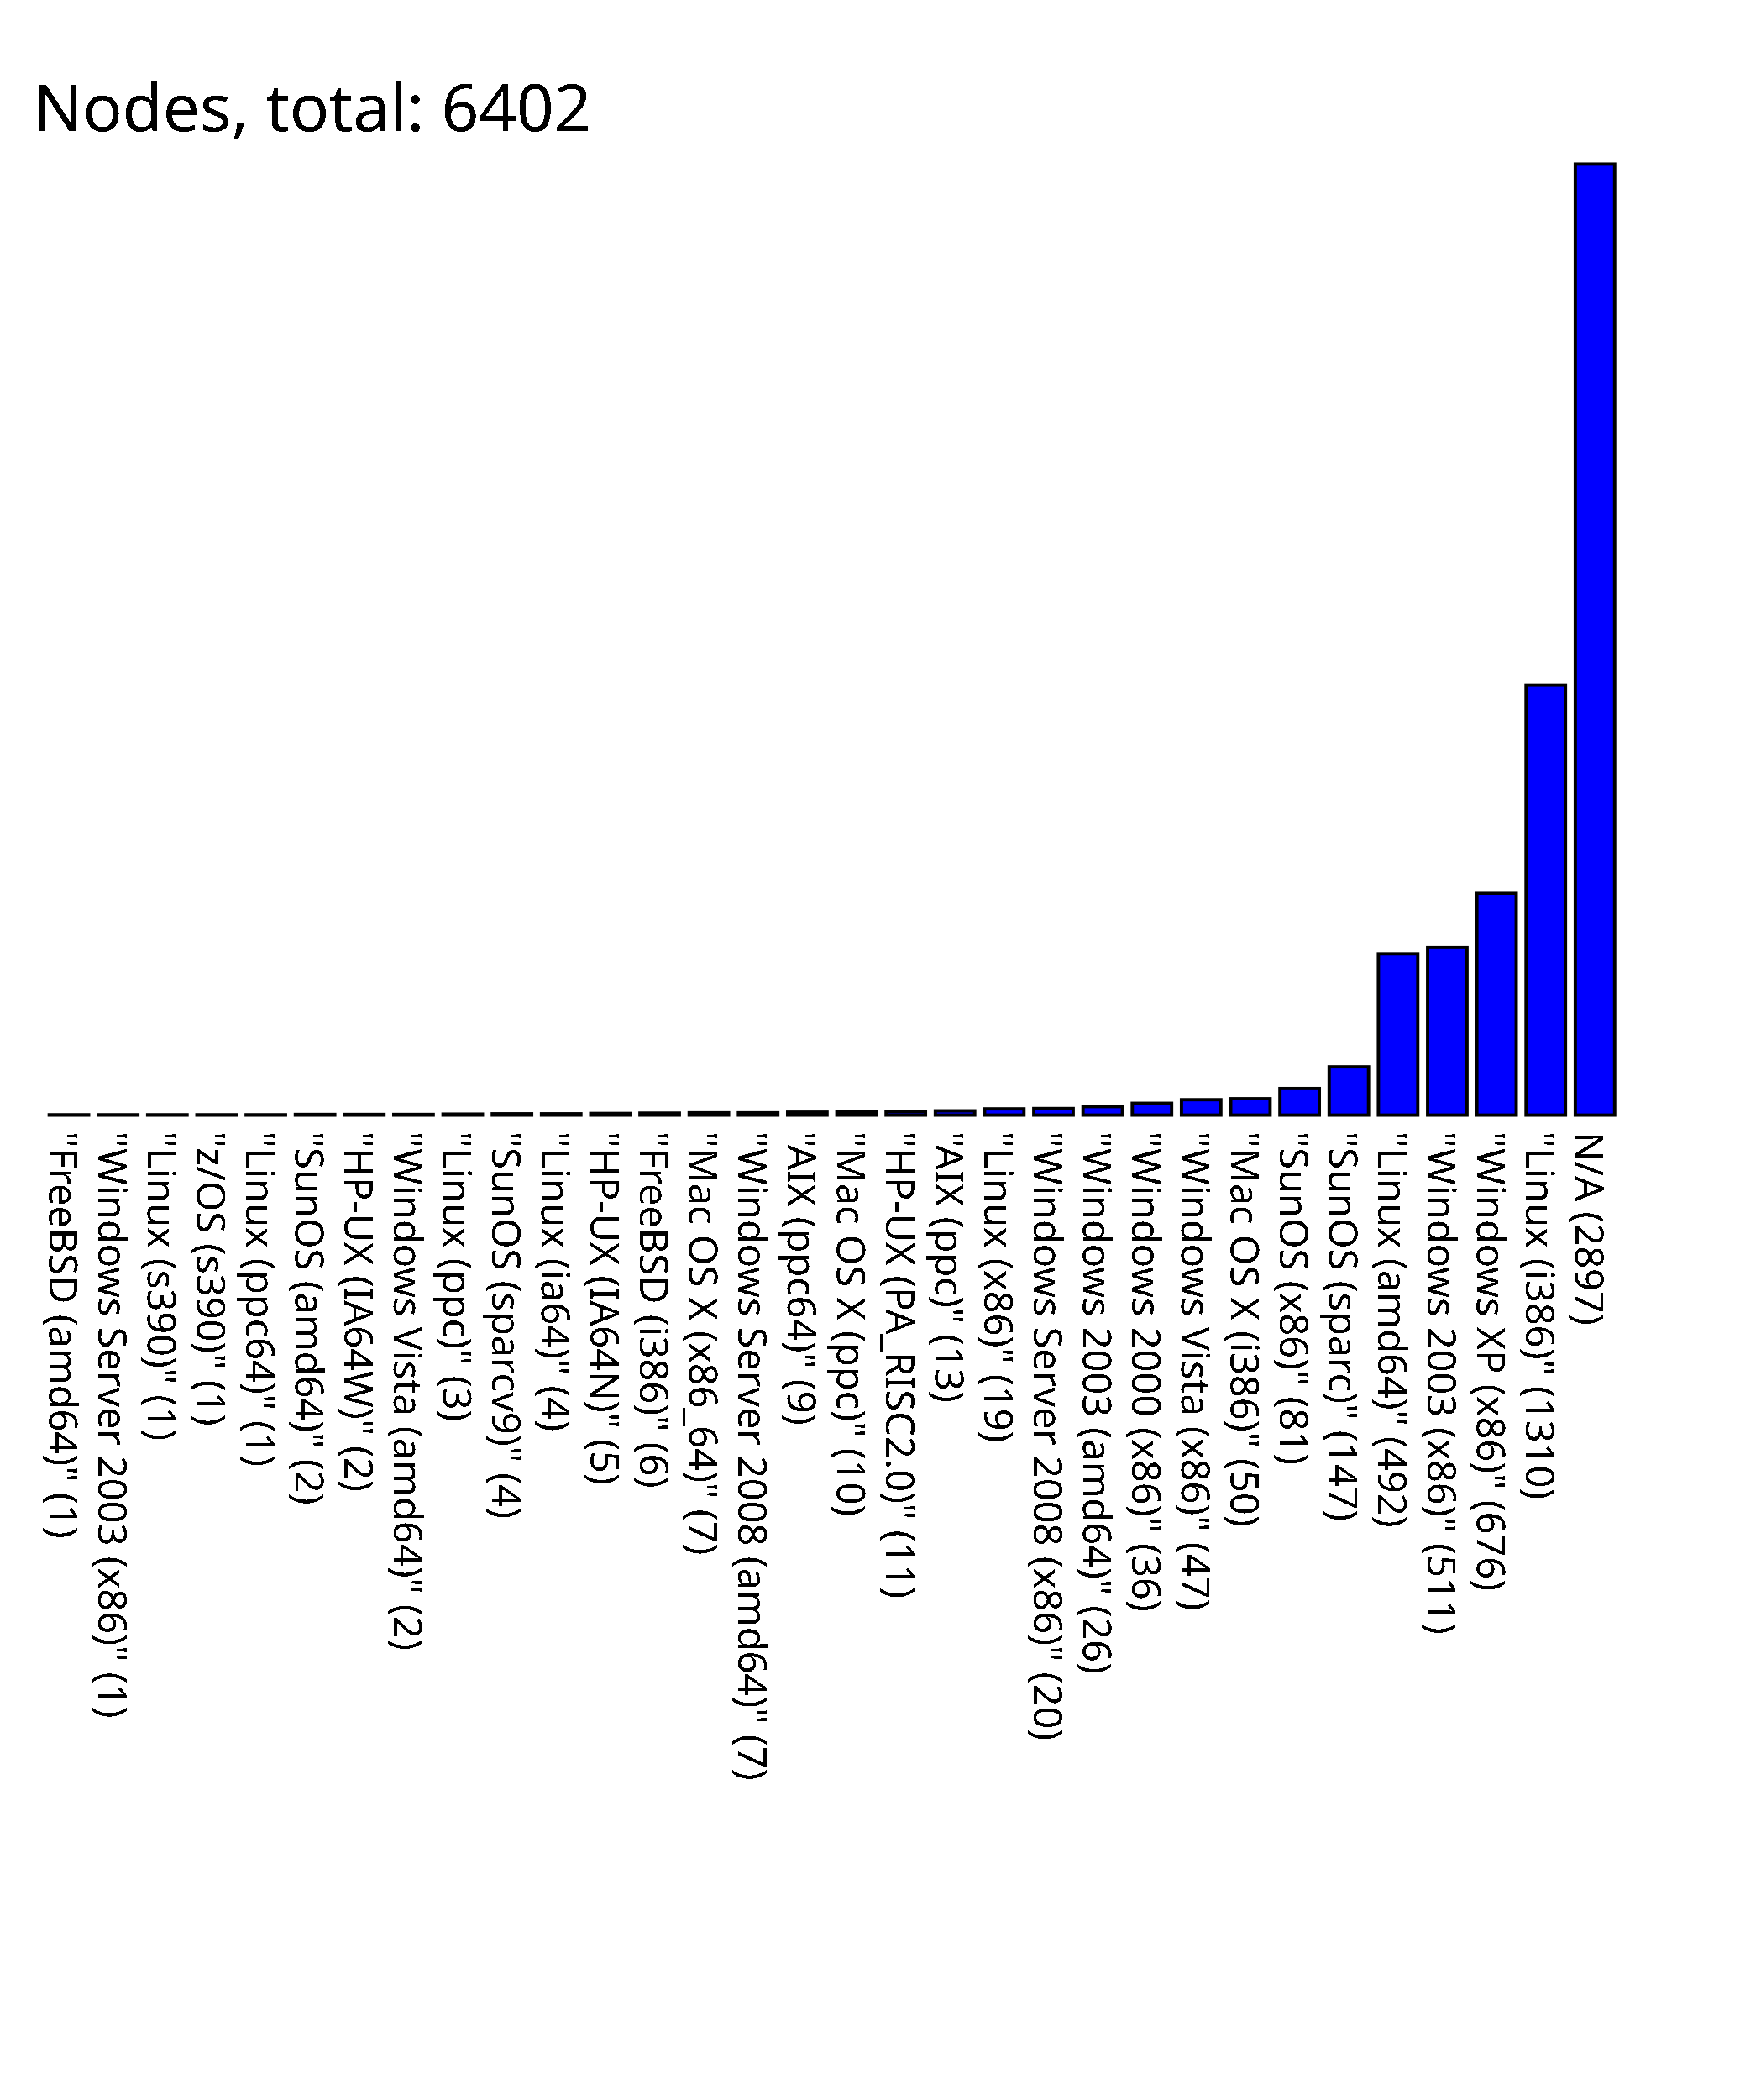
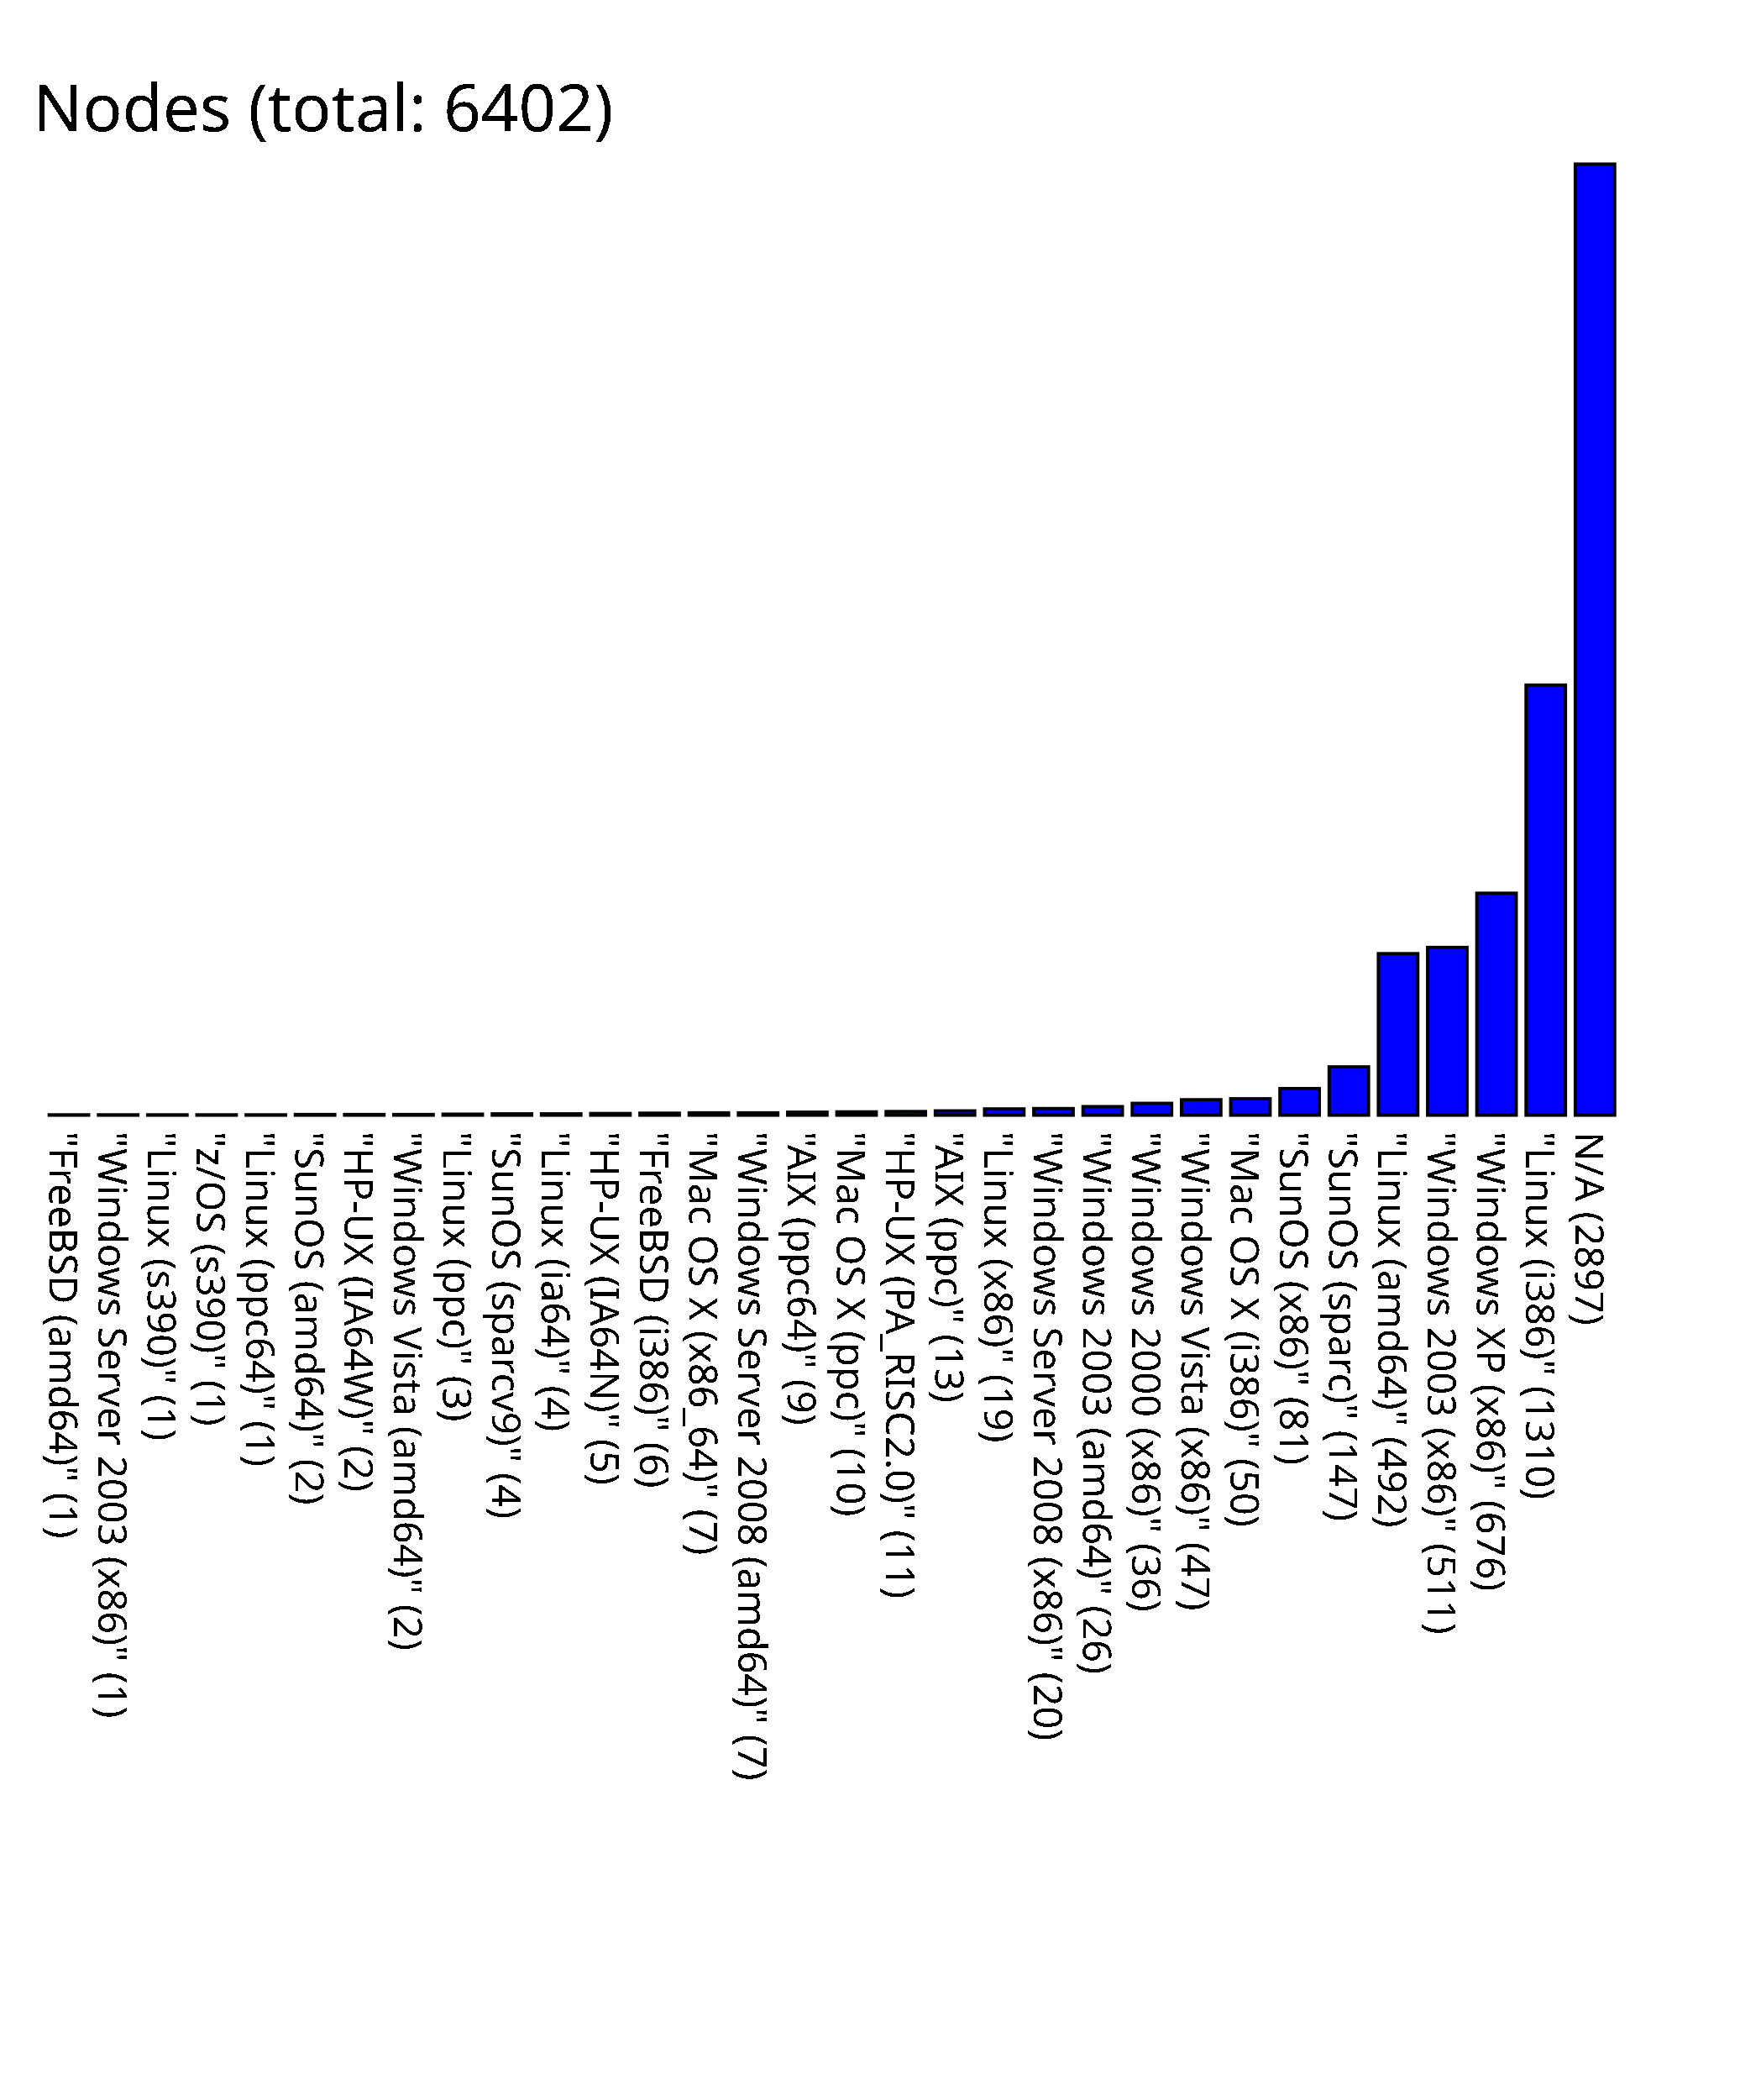
<svg xmlns="http://www.w3.org/2000/svg" version="1.1" preserveAspectRatio="none" viewBox="0 0 530 639.7">
  <rect fill="blue" height="0.1" stroke="black" width="12" x="15" y="339.6" />
  <text x="15" y="344.7" font-family="Tahoma" font-size="12" transform="rotate(90 15,344.7)" text-rendering="optimizeSpeed" fill="#000000;">"FreeBSD (amd64)" (1)</text>
  <rect fill="blue" height="0.1" stroke="black" width="12" x="30" y="339.6" />
  <text x="30" y="344.7" font-family="Tahoma" font-size="12" transform="rotate(90 30,344.7)" text-rendering="optimizeSpeed" fill="#000000;">"Windows Server 2003 (x86)" (1)</text>
  <rect fill="blue" height="0.1" stroke="black" width="12" x="45" y="339.6" />
  <text x="45" y="344.7" font-family="Tahoma" font-size="12" transform="rotate(90 45,344.7)" text-rendering="optimizeSpeed" fill="#000000;">"Linux (s390)" (1)</text>
  <rect fill="blue" height="0.1" stroke="black" width="12" x="60" y="339.6" />
  <text x="60" y="344.7" font-family="Tahoma" font-size="12" transform="rotate(90 60,344.7)" text-rendering="optimizeSpeed" fill="#000000;">"z/OS (s390)" (1)</text>
  <rect fill="blue" height="0.1" stroke="black" width="12" x="75" y="339.6" />
  <text x="75" y="344.7" font-family="Tahoma" font-size="12" transform="rotate(90 75,344.7)" text-rendering="optimizeSpeed" fill="#000000;">"Linux (ppc64)" (1)</text>
  <rect fill="blue" height="0.2" stroke="black" width="12" x="90" y="339.5" />
  <text x="90" y="344.7" font-family="Tahoma" font-size="12" transform="rotate(90 90,344.7)" text-rendering="optimizeSpeed" fill="#000000;">"SunOS (amd64)" (2)</text>
  <rect fill="blue" height="0.2" stroke="black" width="12" x="105" y="339.5" />
  <text x="105" y="344.7" font-family="Tahoma" font-size="12" transform="rotate(90 105,344.7)" text-rendering="optimizeSpeed" fill="#000000;">"HP-UX (IA64W)" (2)</text>
  <rect fill="blue" height="0.2" stroke="black" width="12" x="120" y="339.5" />
  <text x="120" y="344.7" font-family="Tahoma" font-size="12" transform="rotate(90 120,344.7)" text-rendering="optimizeSpeed" fill="#000000;">"Windows Vista (amd64)" (2)</text>
  <rect fill="blue" height="0.3" stroke="black" width="12" x="135" y="339.4" />
  <text x="135" y="344.7" font-family="Tahoma" font-size="12" transform="rotate(90 135,344.7)" text-rendering="optimizeSpeed" fill="#000000;">"Linux (ppc)" (3)</text>
  <rect fill="blue" height="0.4" stroke="black" width="12" x="150" y="339.3" />
  <text x="150" y="344.7" font-family="Tahoma" font-size="12" transform="rotate(90 150,344.7)" text-rendering="optimizeSpeed" fill="#000000;">"SunOS (sparcv9)" (4)</text>
  <rect fill="blue" height="0.4" stroke="black" width="12" x="165" y="339.3" />
  <text x="165" y="344.7" font-family="Tahoma" font-size="12" transform="rotate(90 165,344.7)" text-rendering="optimizeSpeed" fill="#000000;">"Linux (ia64)" (4)</text>
  <rect fill="blue" height="0.5" stroke="black" width="12" x="180" y="339.2" />
  <text x="180" y="344.7" font-family="Tahoma" font-size="12" transform="rotate(90 180,344.7)" text-rendering="optimizeSpeed" fill="#000000;">"HP-UX (IA64N)" (5)</text>
  <rect fill="blue" height="0.6" stroke="black" width="12" x="195" y="339.1" />
  <text x="195" y="344.7" font-family="Tahoma" font-size="12" transform="rotate(90 195,344.7)" text-rendering="optimizeSpeed" fill="#000000;">"FreeBSD (i386)" (6)</text>
  <rect fill="blue" height="0.7" stroke="black" width="12" x="210" y="339.0" />
  <text x="210" y="344.7" font-family="Tahoma" font-size="12" transform="rotate(90 210,344.7)" text-rendering="optimizeSpeed" fill="#000000;">"Mac OS X (x86_64)" (7)</text>
  <rect fill="blue" height="0.7" stroke="black" width="12" x="225" y="339.0" />
  <text x="225" y="344.7" font-family="Tahoma" font-size="12" transform="rotate(90 225,344.7)" text-rendering="optimizeSpeed" fill="#000000;">"Windows Server 2008 (amd64)" (7)</text>
  <rect fill="blue" height="0.9" stroke="black" width="12" x="240" y="338.8" />
  <text x="240" y="344.7" font-family="Tahoma" font-size="12" transform="rotate(90 240,344.7)" text-rendering="optimizeSpeed" fill="#000000;">"AIX (ppc64)" (9)</text>
  <rect fill="blue" height="1" stroke="black" width="12" x="255" y="338.7" />
  <text x="255" y="344.7" font-family="Tahoma" font-size="12" transform="rotate(90 255,344.7)" text-rendering="optimizeSpeed" fill="#000000;">"Mac OS X (ppc)" (10)</text>
  <rect fill="blue" height="1.1" stroke="black" width="12" x="270" y="338.6" />
  <text x="270" y="344.7" font-family="Tahoma" font-size="12" transform="rotate(90 270,344.7)" text-rendering="optimizeSpeed" fill="#000000;">"HP-UX (PA_RISC2.0)" (11)</text>
  <rect fill="blue" height="1.3" stroke="black" width="12" x="285" y="338.4" />
  <text x="285" y="344.7" font-family="Tahoma" font-size="12" transform="rotate(90 285,344.7)" text-rendering="optimizeSpeed" fill="#000000;">"AIX (ppc)" (13)</text>
  <rect fill="blue" height="1.9" stroke="black" width="12" x="300" y="337.8" />
  <text x="300" y="344.7" font-family="Tahoma" font-size="12" transform="rotate(90 300,344.7)" text-rendering="optimizeSpeed" fill="#000000;">"Linux (x86)" (19)</text>
  <rect fill="blue" height="2" stroke="black" width="12" x="315" y="337.7" />
  <text x="315" y="344.7" font-family="Tahoma" font-size="12" transform="rotate(90 315,344.7)" text-rendering="optimizeSpeed" fill="#000000;">"Windows Server 2008 (x86)" (20)</text>
  <rect fill="blue" height="2.6" stroke="black" width="12" x="330" y="337.1" />
  <text x="330" y="344.7" font-family="Tahoma" font-size="12" transform="rotate(90 330,344.7)" text-rendering="optimizeSpeed" fill="#000000;">"Windows 2003 (amd64)" (26)</text>
  <rect fill="blue" height="3.6" stroke="black" width="12" x="345" y="336.1" />
  <text x="345" y="344.7" font-family="Tahoma" font-size="12" transform="rotate(90 345,344.7)" text-rendering="optimizeSpeed" fill="#000000;">"Windows 2000 (x86)" (36)</text>
  <rect fill="blue" height="4.7" stroke="black" width="12" x="360" y="335.0" />
  <text x="360" y="344.7" font-family="Tahoma" font-size="12" transform="rotate(90 360,344.7)" text-rendering="optimizeSpeed" fill="#000000;">"Windows Vista (x86)" (47)</text>
  <rect fill="blue" height="5" stroke="black" width="12" x="375" y="334.7" />
  <text x="375" y="344.7" font-family="Tahoma" font-size="12" transform="rotate(90 375,344.7)" text-rendering="optimizeSpeed" fill="#000000;">"Mac OS X (i386)" (50)</text>
  <rect fill="blue" height="8.1" stroke="black" width="12" x="390" y="331.6" />
  <text x="390" y="344.7" font-family="Tahoma" font-size="12" transform="rotate(90 390,344.7)" text-rendering="optimizeSpeed" fill="#000000;">"SunOS (x86)" (81)</text>
  <rect fill="blue" height="14.7" stroke="black" width="12" x="405" y="325.0" />
  <text x="405" y="344.7" font-family="Tahoma" font-size="12" transform="rotate(90 405,344.7)" text-rendering="optimizeSpeed" fill="#000000;">"SunOS (sparc)" (147)</text>
  <rect fill="blue" height="49.2" stroke="black" width="12" x="420" y="290.5" />
  <text x="420" y="344.7" font-family="Tahoma" font-size="12" transform="rotate(90 420,344.7)" text-rendering="optimizeSpeed" fill="#000000;">"Linux (amd64)" (492)</text>
  <rect fill="blue" height="51.1" stroke="black" width="12" x="435" y="288.6" />
  <text x="435" y="344.7" font-family="Tahoma" font-size="12" transform="rotate(90 435,344.7)" text-rendering="optimizeSpeed" fill="#000000;">"Windows 2003 (x86)" (511)</text>
  <rect fill="blue" height="67.6" stroke="black" width="12" x="450" y="272.1" />
  <text x="450" y="344.7" font-family="Tahoma" font-size="12" transform="rotate(90 450,344.7)" text-rendering="optimizeSpeed" fill="#000000;">"Windows XP (x86)" (676)</text>
  <rect fill="blue" height="131" stroke="black" width="12" x="465" y="208.7" />
  <text x="465" y="344.7" font-family="Tahoma" font-size="12" transform="rotate(90 465,344.7)" text-rendering="optimizeSpeed" fill="#000000;">"Linux (i386)" (1310)</text>
  <rect fill="blue" height="289.7" stroke="black" width="12" x="480" y="50.0" />
  <text x="480" y="344.7" font-family="Tahoma" font-size="12" transform="rotate(90 480,344.7)" text-rendering="optimizeSpeed" fill="#000000;">N/A (2897)</text>
-   <text x="10" y="40" font-family="Tahoma" font-size="20" text-rendering="optimizeSpeed" fill="#000000;">Nodes, total: 6402</text>
+   <text x="10" y="40" font-family="Tahoma" font-size="20" text-rendering="optimizeSpeed" fill="#000000;">Nodes (total: 6402)</text>
</svg>
